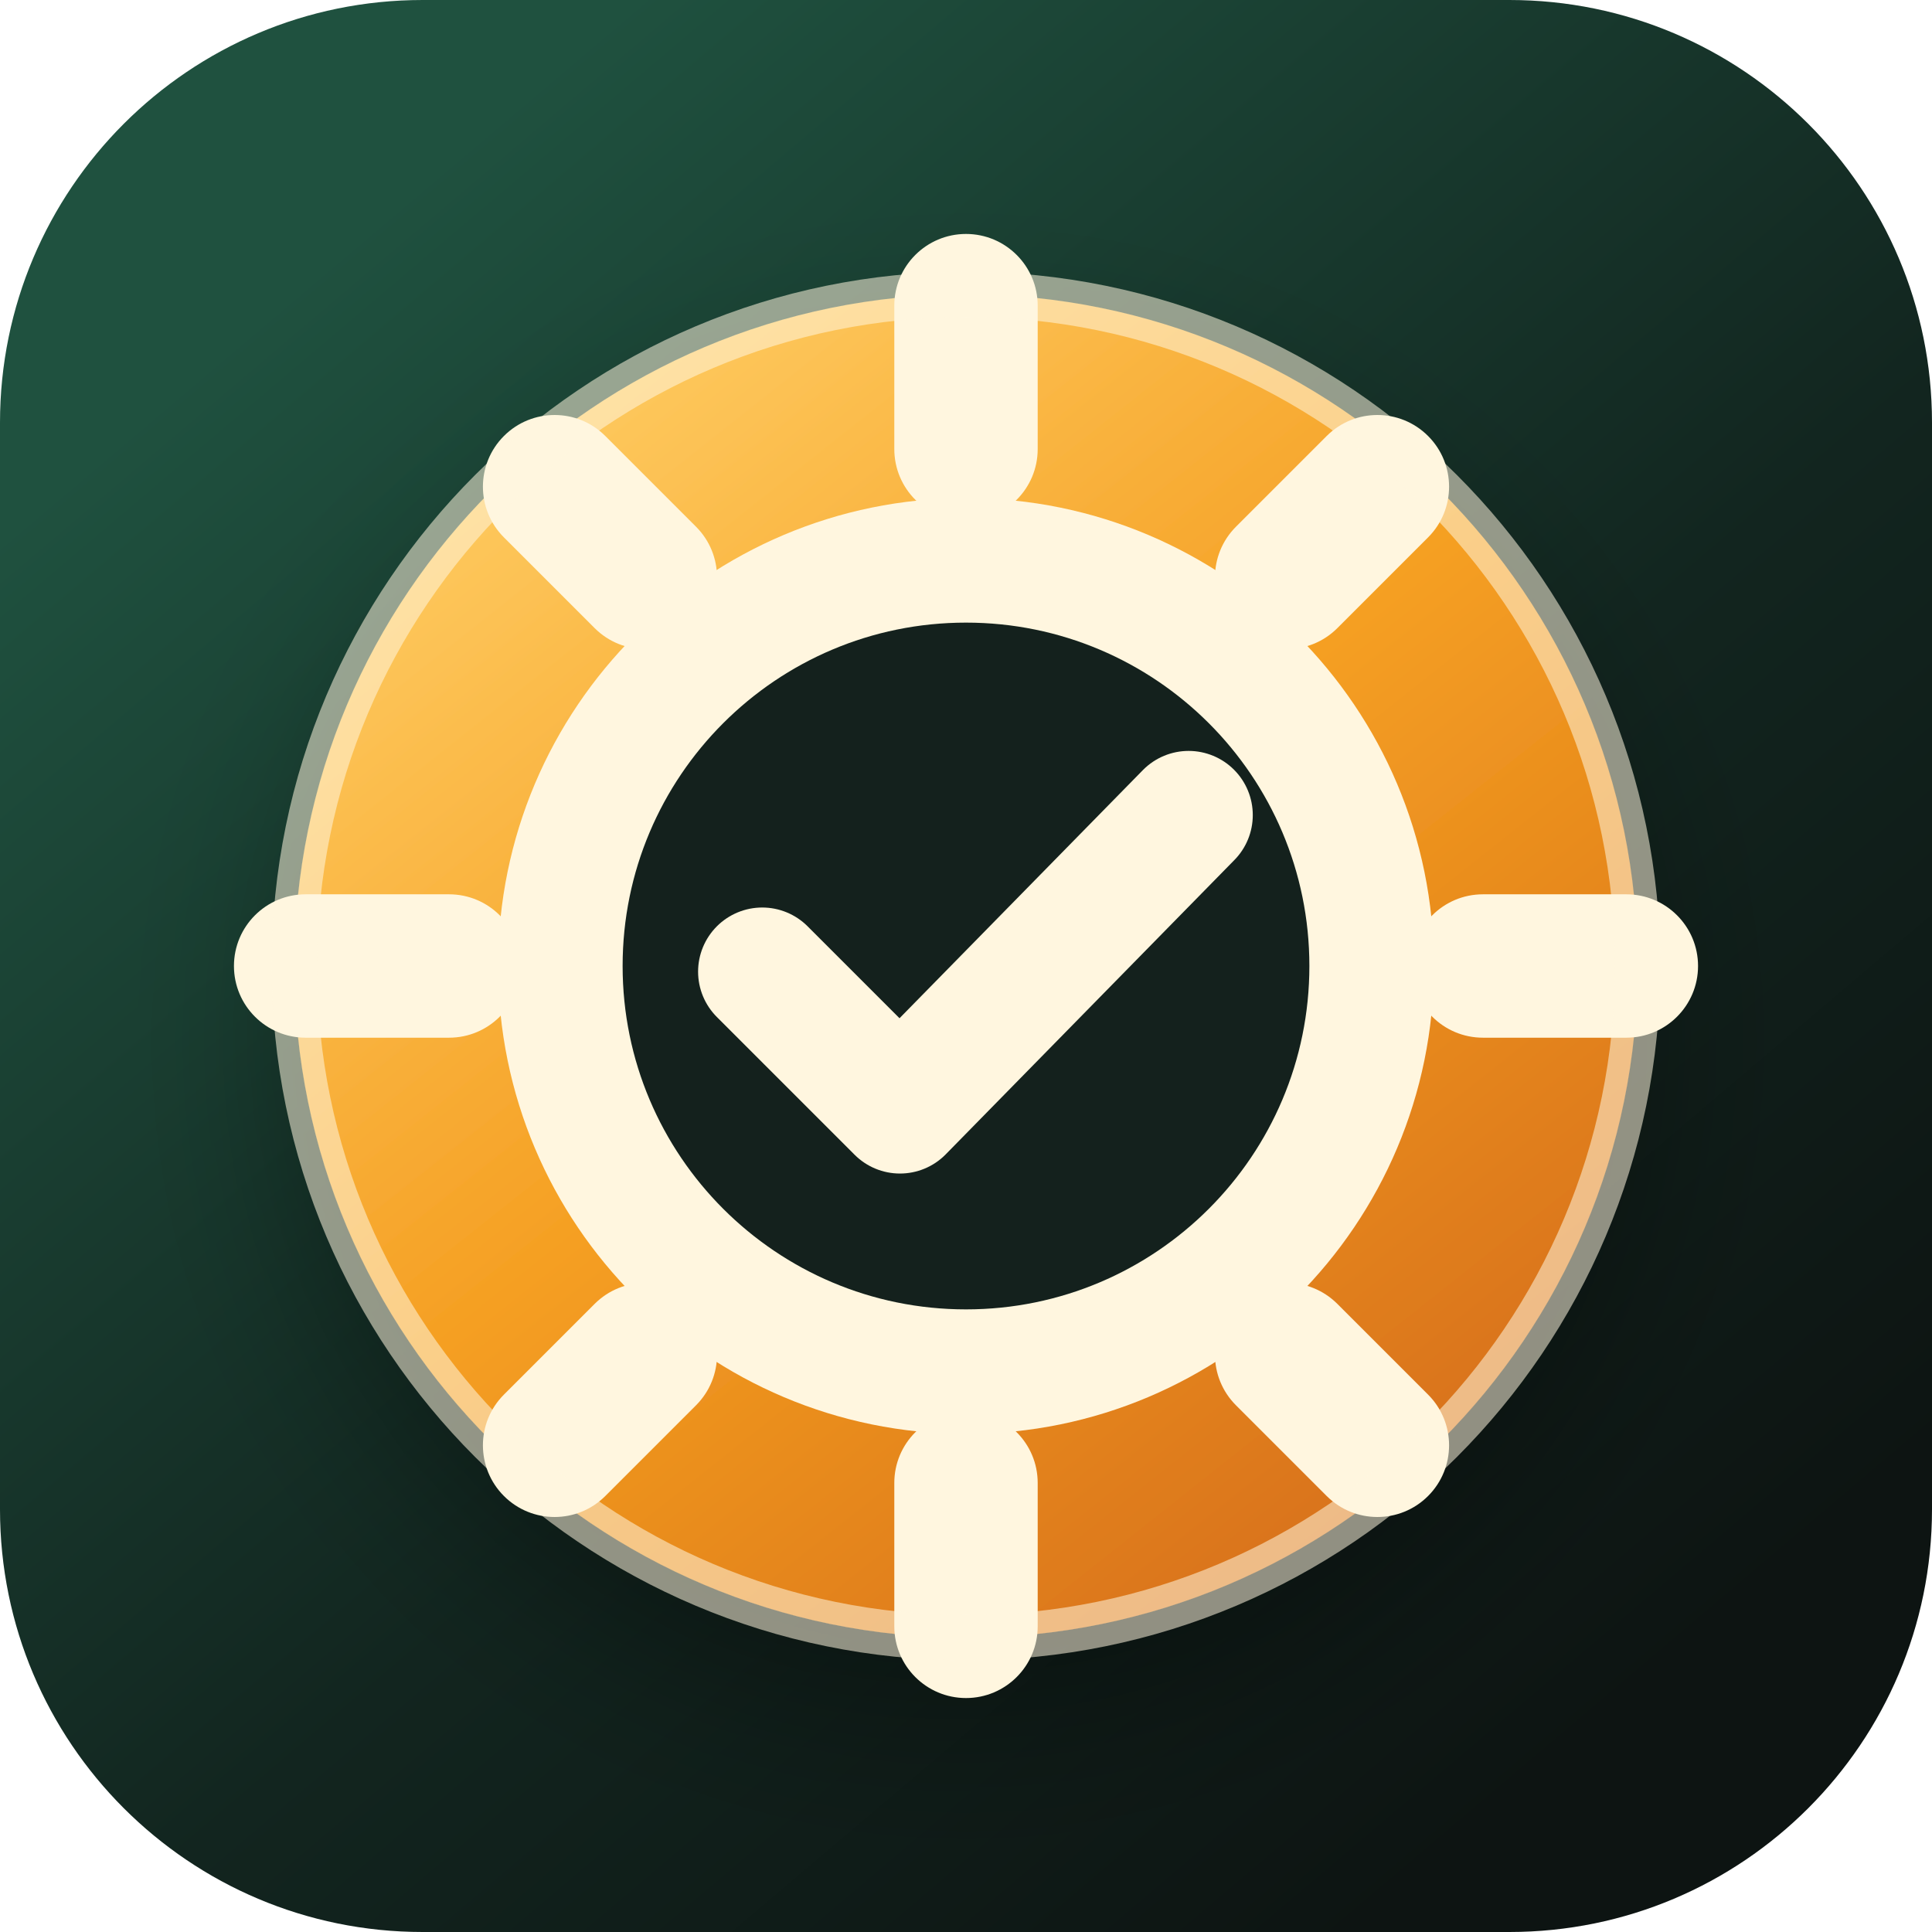
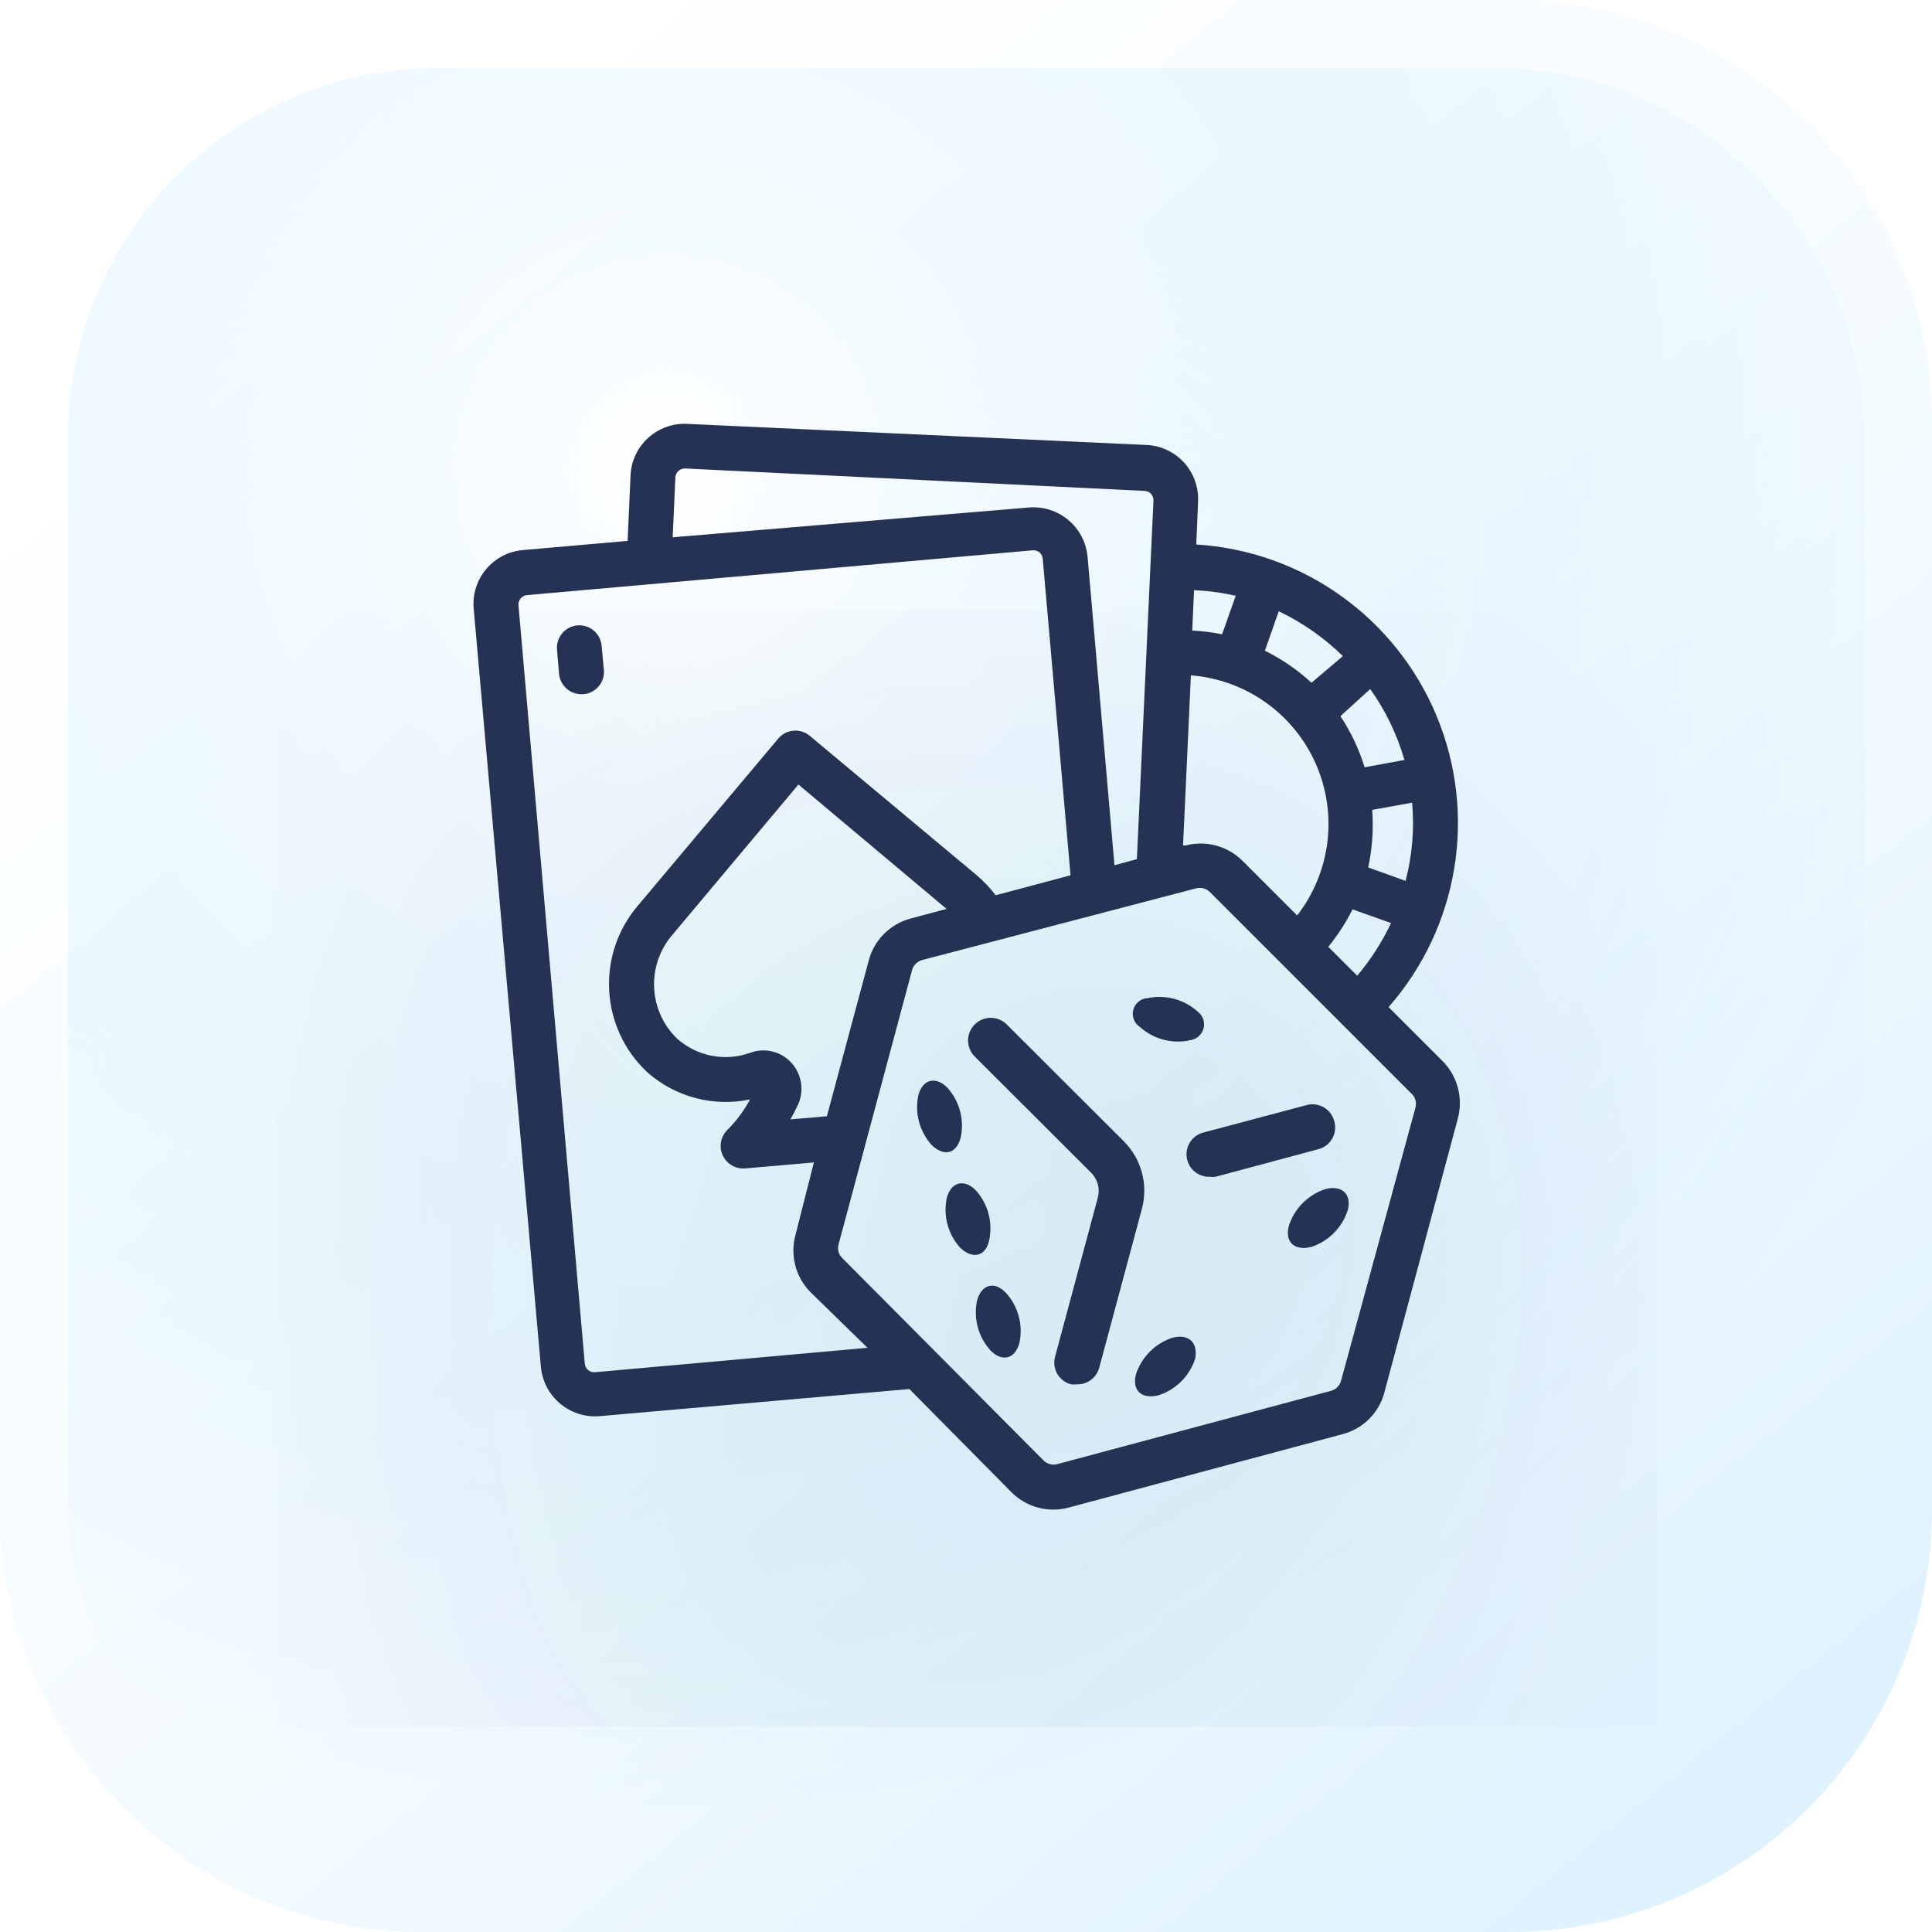
- <svg xmlns="http://www.w3.org/2000/svg" viewBox="0 0 512 512">
+ <svg xmlns="http://www.w3.org/2000/svg" viewBox="0 0 512 512" role="img" aria-label="Called It">
  <defs>
-     <linearGradient id="felt" x1="96" y1="60" x2="430" y2="454" gradientUnits="userSpaceOnUse">
-       <stop stop-color="#1f513f" />
-       <stop offset=".58" stop-color="#12251f" />
-       <stop offset="1" stop-color="#0d1412" />
+     <linearGradient id="app-bg" x1="72" y1="40" x2="440" y2="492" gradientUnits="userSpaceOnUse">
+       <stop stop-color="#ffffff" />
+       <stop offset="0.55" stop-color="#f4fbff" />
+       <stop offset="1" stop-color="#dff2ff" />
    </linearGradient>
-     <linearGradient id="chip" x1="128" y1="92" x2="388" y2="420" gradientUnits="userSpaceOnUse">
-       <stop stop-color="#ffcf67" />
-       <stop offset=".48" stop-color="#f59f22" />
-       <stop offset="1" stop-color="#d46b18" />
-     </linearGradient>
-     <filter id="shadow" x="-20%" y="-20%" width="140%" height="140%">
-       <feDropShadow dx="0" dy="20" stdDeviation="22" flood-color="#07100d" flood-opacity=".35" />
+     <radialGradient id="glow" cx="0" cy="0" r="1" gradientUnits="userSpaceOnUse" gradientTransform="translate(176 124) rotate(48) scale(360)">
+       <stop stop-color="#ffffff" stop-opacity="0.95" />
+       <stop offset="1" stop-color="#b9e6ff" stop-opacity="0" />
+     </radialGradient>
+     <filter id="soft-shadow" x="-20%" y="-20%" width="140%" height="140%">
+       <feDropShadow dx="0" dy="18" stdDeviation="22" flood-color="#24445e" flood-opacity="0.18" />
    </filter>
  </defs>
-   <rect width="512" height="512" rx="112" fill="url(#felt)" />
-   <circle cx="256" cy="256" r="178" fill="url(#chip)" filter="url(#shadow)" />
-   <circle cx="256" cy="256" r="124" fill="#fff6df" />
-   <circle cx="256" cy="256" r="91" fill="#14211d" />
-   <g fill="#fff6df">
-     <rect x="237" y="62" width="38" height="76" rx="19" />
-     <rect x="237" y="374" width="38" height="76" rx="19" />
-     <rect x="374" y="237" width="76" height="38" rx="19" />
-     <rect x="62" y="237" width="76" height="38" rx="19" />
-     <rect x="334" y="105" width="38" height="72" rx="19" transform="rotate(45 353 141)" />
-     <rect x="334" y="335" width="38" height="72" rx="19" transform="rotate(135 353 371)" />
-     <rect x="140" y="335" width="38" height="72" rx="19" transform="rotate(45 159 371)" />
-     <rect x="140" y="105" width="38" height="72" rx="19" transform="rotate(135 159 141)" />
+   <rect width="512" height="512" rx="112" fill="url(#app-bg)" />
+   <rect x="18" y="18" width="476" height="476" rx="98" fill="url(#glow)" />
+   <g transform="translate(78 78) scale(5.94)" fill="#273052" filter="url(#soft-shadow)">
+     <g data-name="Layer 2" id="Layer_2">
+       <g id="Icons">
+         <g id="Gambling">
+           <path d="M12.63,14.77a1,1,0,0,0-.91,1.08l.09,1.08a1,1,0,0,0,1,.91h.09a1,1,0,0,0,.91-1.09l-.1-1.07A1,1,0,0,0,12.63,14.77Z" />
+           <path d="M51.23,34.21,48.82,31.8a12.45,12.45,0,0,0-8.58-20.64l.08-1.92A2.41,2.41,0,0,0,38,6.72L17.53,5.78A2.41,2.41,0,0,0,15,8.08L14.87,11l-4.67.41A2.41,2.41,0,0,0,8,14l3,33.85a2.43,2.43,0,0,0,2.62,2.2l13.82-1.21L32,53.45a2.65,2.65,0,0,0,1.18.68,2.61,2.61,0,0,0,1.36,0l12.24-3.28A2.61,2.61,0,0,0,48.63,49l3.28-12.23A2.66,2.66,0,0,0,51.23,34.21ZM47.42,30.4l-1.29-1.29a9,9,0,0,0,1.08-1.67l1.72.61A10.81,10.81,0,0,1,47.42,30.4ZM40,17a6.65,6.65,0,0,1,4.74,10.71l-2.44-2.44a2.65,2.65,0,0,0-2.54-.68l-.11,0Zm9.61,9.18-1.7-.61A9.14,9.14,0,0,0,48.09,23l1.78-.32A10.21,10.21,0,0,1,49.58,26.16Zm-.06-5.41-1.8.33a8.84,8.84,0,0,0-1.08-2.28L48,17.61A10.42,10.42,0,0,1,49.52,20.75Zm-5.63-6.63a10.65,10.65,0,0,1,2.86,2l-1.4,1.19a8.75,8.75,0,0,0-2.08-1.43ZM42,13.45l-.61,1.72A8.36,8.36,0,0,0,40.06,15l.08-1.8A10.29,10.29,0,0,1,42,13.45ZM17,8.17a.42.42,0,0,1,.44-.4l20.49,1a.41.41,0,0,1,.4.43l-.74,16-1,.27-1.2-13.76a2.43,2.43,0,0,0-2.62-2.2L16.88,10.84ZM13.41,48.09a.42.42,0,0,1-.45-.37L10,13.87a.42.42,0,0,1,.38-.45l22.57-2a.41.41,0,0,1,.44.38l1.24,14.12-3.34.89a5.77,5.77,0,0,0-.83-.88L23,19.7a1,1,0,0,0-1.41.12l-6.26,7.45a5.39,5.39,0,0,0,.41,7.43,5.28,5.28,0,0,0,4.59,1.22,5.75,5.75,0,0,1-1,1.35,1,1,0,0,0-.22,1.14A1,1,0,0,0,20,39h.09l3.09-.27L22.35,42A2.64,2.64,0,0,0,23,44.49L25.57,47ZM23.76,36.67l-1.63.14a6.49,6.49,0,0,0,.31-.59,1.72,1.72,0,0,0-.25-1.92,1.69,1.69,0,0,0-1.83-.47,3.25,3.25,0,0,1-3.28-.62,3.38,3.38,0,0,1-.2-4.65l5.61-6.69,6.61,5.55-1.61.43a2.63,2.63,0,0,0-1.86,1.86ZM46.7,48.47a.64.64,0,0,1-.45.45L34,52.2A.64.64,0,0,1,33.4,52l-8.95-9a.61.61,0,0,1-.17-.61l3.28-12.24a.64.64,0,0,1,.45-.45L40.24,26.5h0a.69.69,0,0,1,.32,0,.66.66,0,0,1,.29.17l9,9a.62.62,0,0,1,.17.61Z" />
+           <path d="M37,37.78l-5.21-5.2A1,1,0,1,0,30.35,34l5.21,5.2a1.15,1.15,0,0,1,.29,1.09l-1.91,7.11a1,1,0,0,0,.71,1.23,1.09,1.09,0,0,0,.26,0,1,1,0,0,0,1-.74l1.91-7.11A3.12,3.12,0,0,0,37,37.78Z" />
+           <path d="M46.39,36.87a1,1,0,0,0-1.22-.7L40.54,37.4a1,1,0,0,0-.7,1.23,1,1,0,0,0,1,.74,1.15,1.15,0,0,0,.26,0l4.62-1.24A1,1,0,0,0,46.39,36.87Z" />
+           <path d="M30.46,44.89a2.53,2.53,0,0,0,.6,2.23c.52.53,1.1.38,1.29-.34a2.53,2.53,0,0,0-.6-2.23C31.23,44,30.65,44.18,30.46,44.89Z" />
+           <path d="M29.73,37.62a2.53,2.53,0,0,0-.6-2.23c-.52-.52-1.1-.37-1.29.34a2.53,2.53,0,0,0,.6,2.23C29,38.49,29.54,38.34,29.73,37.62Z" />
+           <path d="M31,42.2a2.53,2.53,0,0,0-.6-2.23c-.52-.52-1.1-.37-1.29.34a2.53,2.53,0,0,0,.6,2.23C30.27,43.07,30.85,42.92,31,42.2Z" />
+           <path d="M40,33.27A.71.71,0,0,0,40.3,32a2.54,2.54,0,0,0-2.23-.6.7.7,0,0,0-.34,1.29A2.53,2.53,0,0,0,40,33.27Z" />
+           <path d="M46,39.92a2.54,2.54,0,0,0-1.63,1.64c-.19.71.24,1.13,1,.94A2.55,2.55,0,0,0,47,40.86C47.18,40.15,46.75,39.73,46,39.92Z" />
+           <path d="M39.18,46.55a2.55,2.55,0,0,0-1.63,1.63c-.19.71.24,1.13,1,.94a2.54,2.54,0,0,0,1.64-1.63C40.33,46.77,39.9,46.36,39.18,46.55Z" />
+         </g>
+       </g>
+     </g>
  </g>
-   <path d="M202 257.5 238.5 294 315 216" fill="none" stroke="#fff6df" stroke-width="34" stroke-linecap="round" stroke-linejoin="round" />
-   <circle cx="256" cy="256" r="178" fill="none" stroke="#fff6df" stroke-width="12" opacity=".55" />
</svg>
